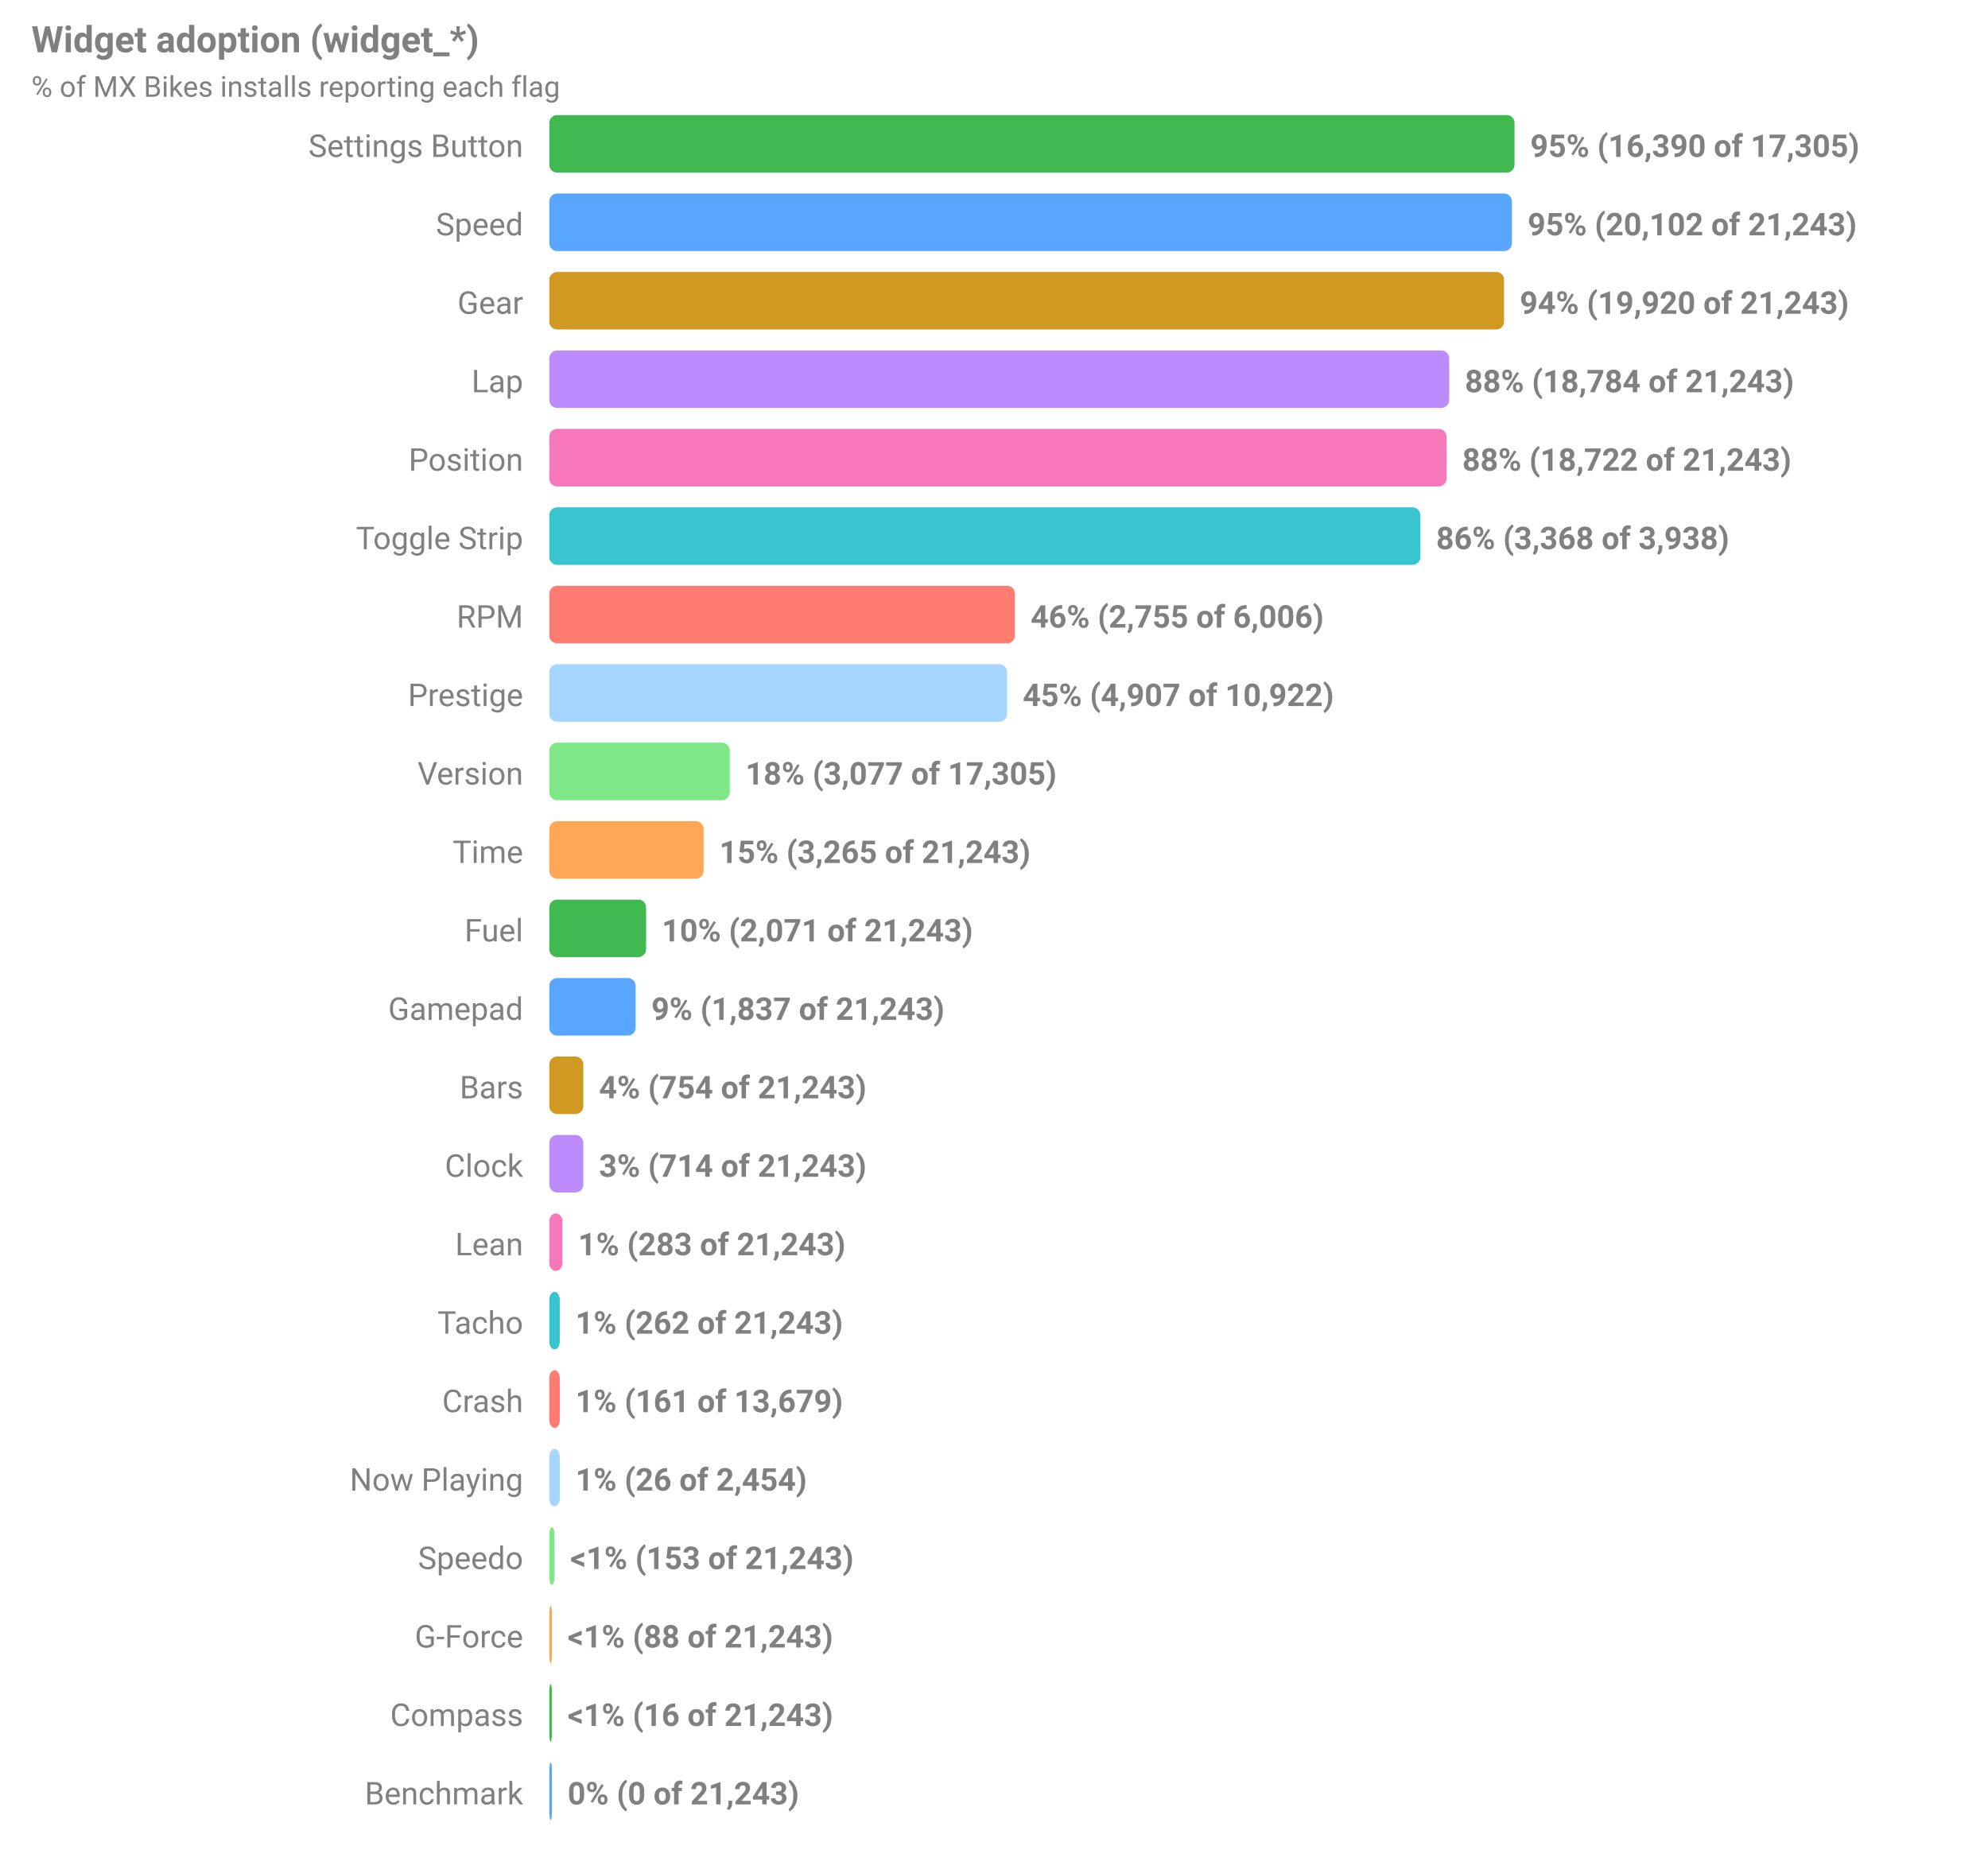
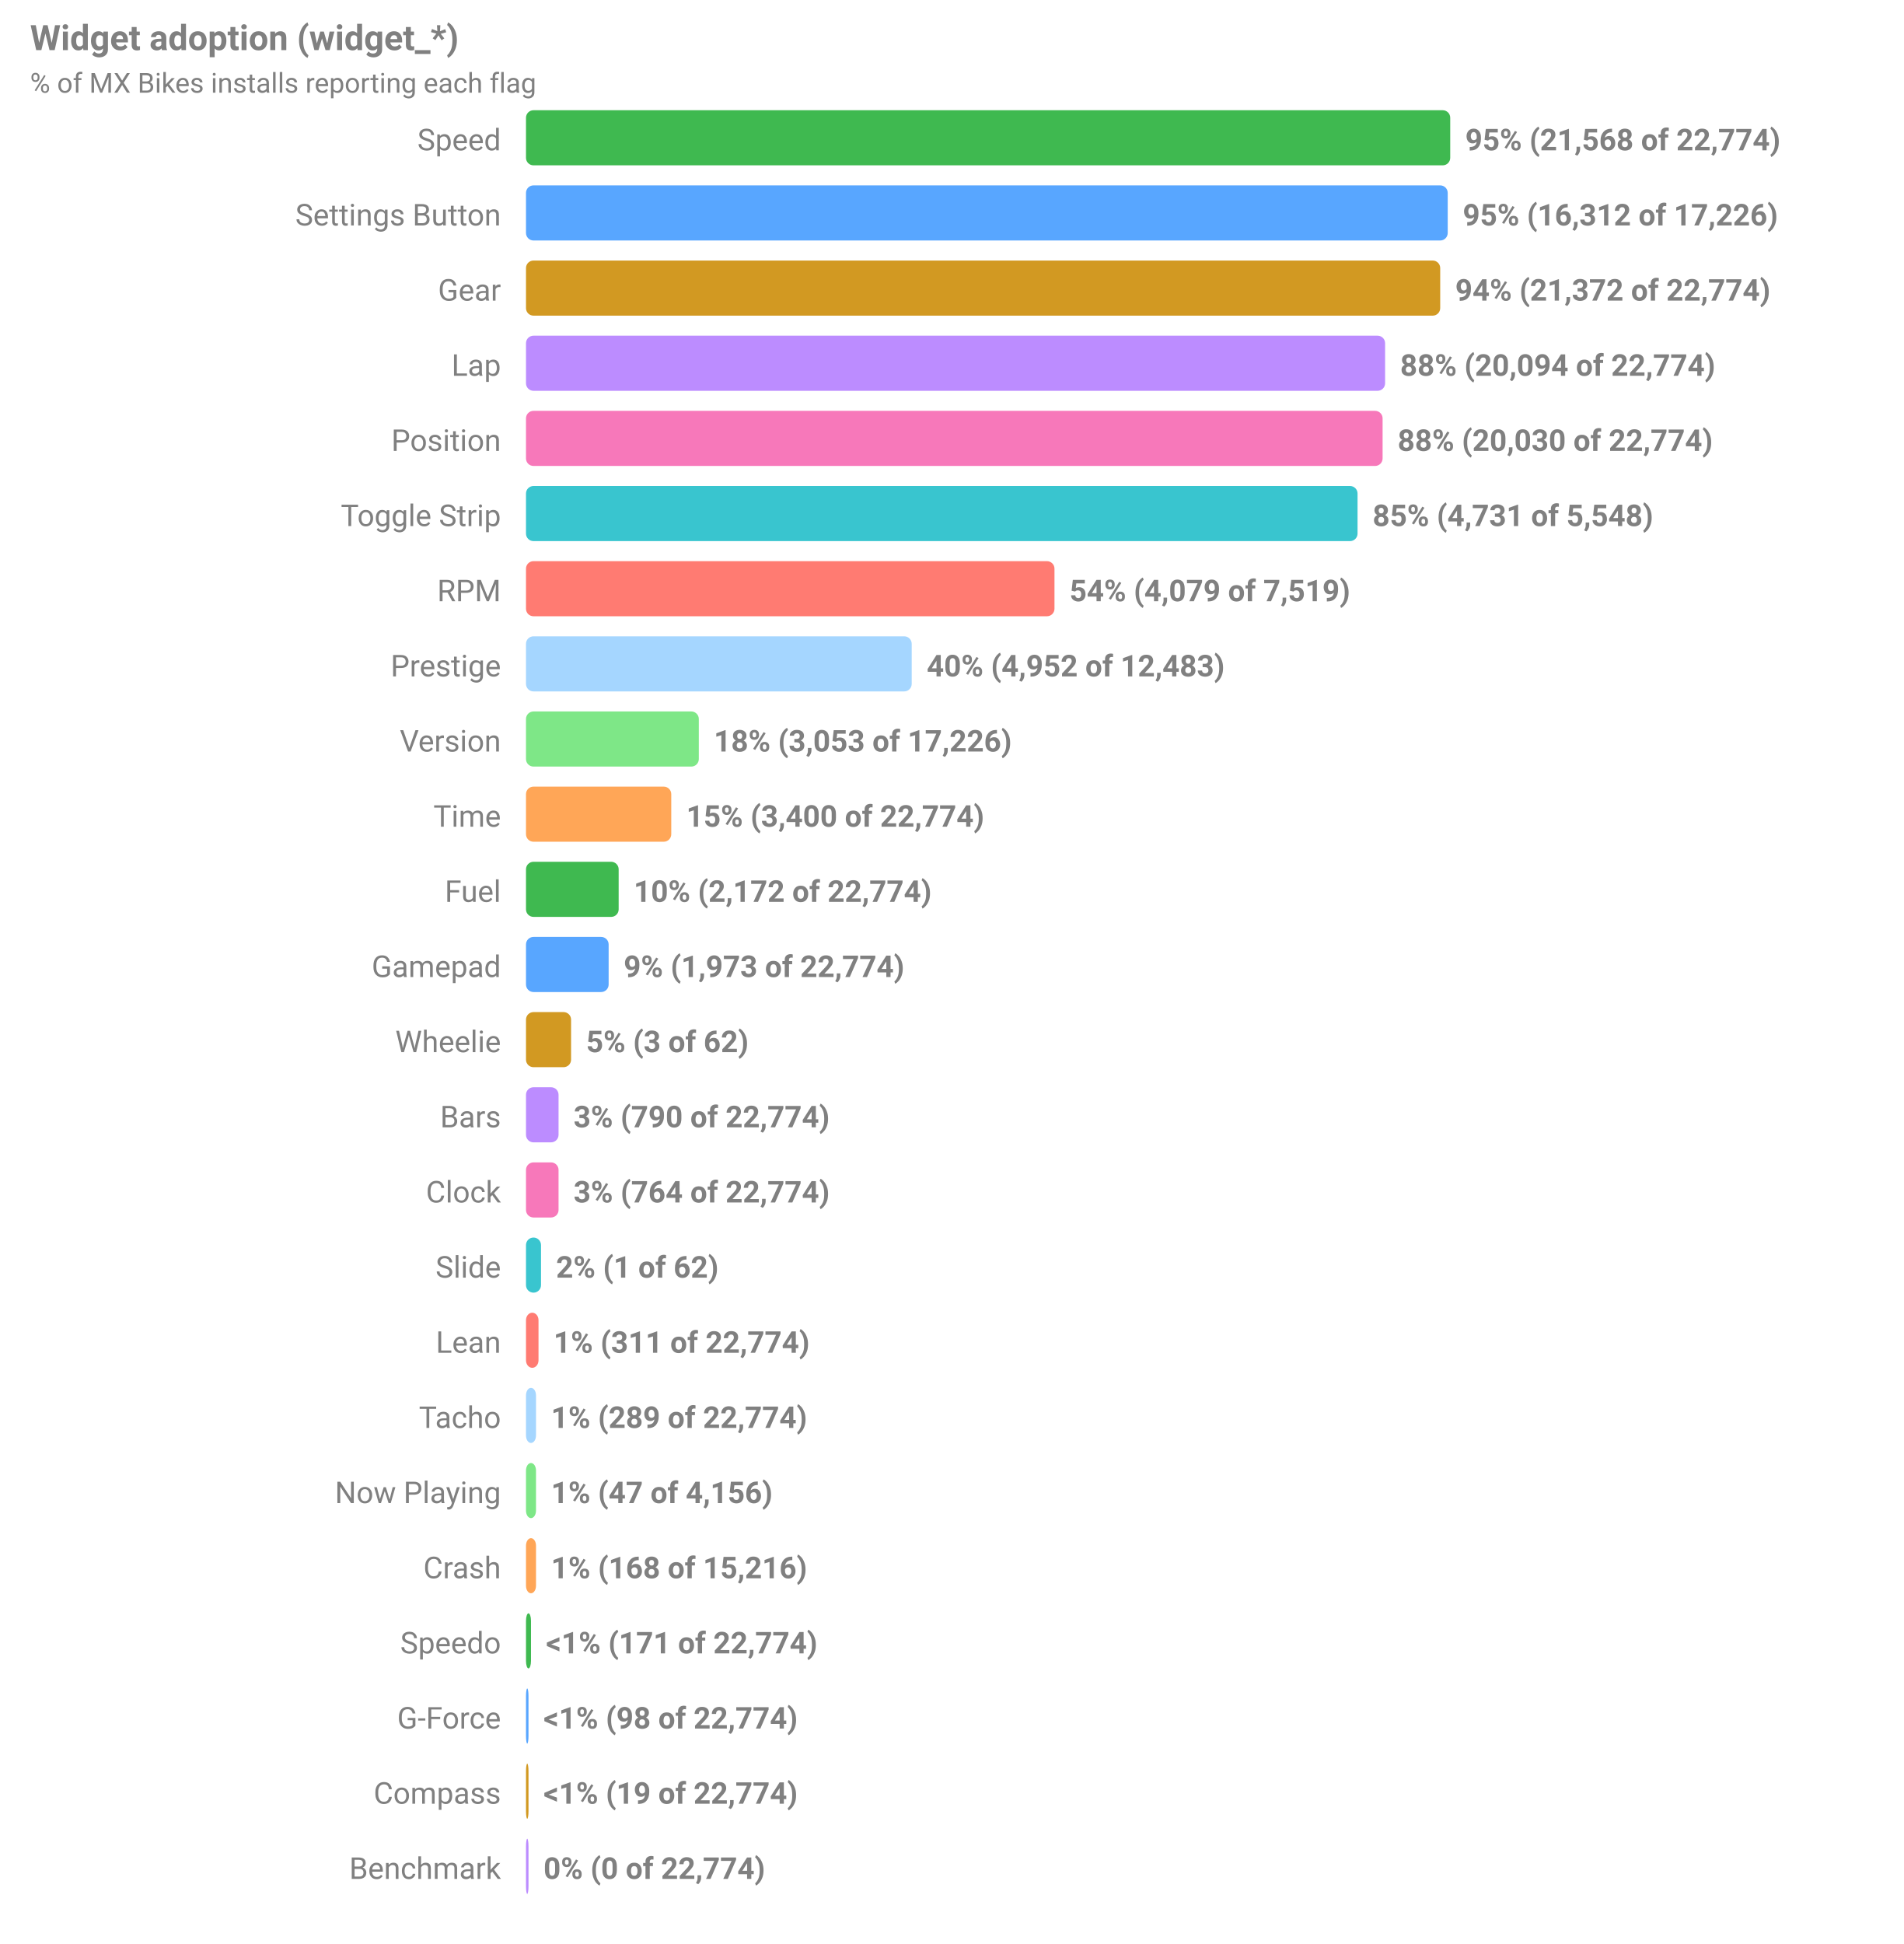
- <svg xmlns="http://www.w3.org/2000/svg" width="760" height="716" viewBox="0 0 760 716" role="img" aria-label="Widget adoption (widget_*)">
+ <svg xmlns="http://www.w3.org/2000/svg" width="760" height="776" viewBox="0 0 760 776" role="img" aria-label="Widget adoption (widget_*)">
  <style>
  text{font-family:-apple-system,BlinkMacSystemFont,'Segoe UI',Roboto,Helvetica,Arial,sans-serif}
  .grid{stroke:#808080;stroke-opacity:.3;stroke-width:1}
  .axis{stroke:#808080;stroke-width:1}
  .lbl{fill:#808080;font-size:12px}
  .val{fill:#808080;font-size:12px;font-weight:600}
  .title{fill:#808080;font-size:14px;font-weight:700}
  .sub{fill:#808080;font-size:11px}
  .gap{fill:#808080;opacity:.12}
  .gaplbl{fill:#808080;font-size:10px;opacity:.85}
+   .mark{stroke:#808080;stroke-opacity:.7;stroke-width:1;stroke-dasharray:2 3}
+   .markbg{fill:#808080;fill-opacity:.22}
+   .marklbl{fill:#808080;font-size:9.5px;font-weight:600}
  .ico{fill:#808080}
  .t1{fill:#e3b341}
  .t2{fill:#d29922}
  .t3{fill:#b7860b}
  .t4{fill:#946f0f}
</style>
  <text x="12" y="20" class="title">Widget adoption (widget_*)</text>
  <text x="12" y="37" class="sub">% of MX Bikes installs reporting each flag</text>
-   <text x="200" y="60" class="lbl" text-anchor="end">Settings Button</text>
-   <rect x="210" y="44" width="369" height="22" rx="3" fill="#3fb950" data-tip="Settings Button: 95% (16,390 of 17,305)" />
-   <text x="585" y="60" class="val">95% (16,390 of 17,305)</text>
-   <text x="200" y="90" class="lbl" text-anchor="end">Speed</text>
-   <rect x="210" y="74" width="368" height="22" rx="3" fill="#58a6ff" data-tip="Speed: 95% (20,102 of 21,243)" />
-   <text x="584" y="90" class="val">95% (20,102 of 21,243)</text>
+   <text x="200" y="60" class="lbl" text-anchor="end">Speed</text>
+   <rect x="210" y="44" width="369" height="22" rx="3" fill="#3fb950" data-tip="Speed: 95% (21,568 of 22,774)" />
+   <text x="585" y="60" class="val">95% (21,568 of 22,774)</text>
+   <text x="200" y="90" class="lbl" text-anchor="end">Settings Button</text>
+   <rect x="210" y="74" width="368" height="22" rx="3" fill="#58a6ff" data-tip="Settings Button: 95% (16,312 of 17,226)" />
+   <text x="584" y="90" class="val">95% (16,312 of 17,226)</text>
  <text x="200" y="120" class="lbl" text-anchor="end">Gear</text>
-   <rect x="210" y="104" width="365" height="22" rx="3" fill="#d29922" data-tip="Gear: 94% (19,920 of 21,243)" />
-   <text x="581" y="120" class="val">94% (19,920 of 21,243)</text>
+   <rect x="210" y="104" width="365" height="22" rx="3" fill="#d29922" data-tip="Gear: 94% (21,372 of 22,774)" />
+   <text x="581" y="120" class="val">94% (21,372 of 22,774)</text>
  <text x="200" y="150" class="lbl" text-anchor="end">Lap</text>
-   <rect x="210" y="134" width="344" height="22" rx="3" fill="#bc8cff" data-tip="Lap: 88% (18,784 of 21,243)" />
-   <text x="560" y="150" class="val">88% (18,784 of 21,243)</text>
+   <rect x="210" y="134" width="343" height="22" rx="3" fill="#bc8cff" data-tip="Lap: 88% (20,094 of 22,774)" />
+   <text x="559" y="150" class="val">88% (20,094 of 22,774)</text>
  <text x="200" y="180" class="lbl" text-anchor="end">Position</text>
-   <rect x="210" y="164" width="343" height="22" rx="3" fill="#f778ba" data-tip="Position: 88% (18,722 of 21,243)" />
-   <text x="559" y="180" class="val">88% (18,722 of 21,243)</text>
+   <rect x="210" y="164" width="342" height="22" rx="3" fill="#f778ba" data-tip="Position: 88% (20,030 of 22,774)" />
+   <text x="558" y="180" class="val">88% (20,030 of 22,774)</text>
  <text x="200" y="210" class="lbl" text-anchor="end">Toggle Strip</text>
-   <rect x="210" y="194" width="333" height="22" rx="3" fill="#39c5cf" data-tip="Toggle Strip: 86% (3,368 of 3,938)" />
-   <text x="549" y="210" class="val">86% (3,368 of 3,938)</text>
+   <rect x="210" y="194" width="332" height="22" rx="3" fill="#39c5cf" data-tip="Toggle Strip: 85% (4,731 of 5,548)" />
+   <text x="548" y="210" class="val">85% (4,731 of 5,548)</text>
  <text x="200" y="240" class="lbl" text-anchor="end">RPM</text>
-   <rect x="210" y="224" width="178" height="22" rx="3" fill="#ff7b72" data-tip="RPM: 46% (2,755 of 6,006)" />
-   <text x="394" y="240" class="val">46% (2,755 of 6,006)</text>
+   <rect x="210" y="224" width="211" height="22" rx="3" fill="#ff7b72" data-tip="RPM: 54% (4,079 of 7,519)" />
+   <text x="427" y="240" class="val">54% (4,079 of 7,519)</text>
  <text x="200" y="270" class="lbl" text-anchor="end">Prestige</text>
-   <rect x="210" y="254" width="175" height="22" rx="3" fill="#a5d6ff" data-tip="Prestige: 45% (4,907 of 10,922)" />
-   <text x="391" y="270" class="val">45% (4,907 of 10,922)</text>
+   <rect x="210" y="254" width="154" height="22" rx="3" fill="#a5d6ff" data-tip="Prestige: 40% (4,952 of 12,483)" />
+   <text x="370" y="270" class="val">40% (4,952 of 12,483)</text>
  <text x="200" y="300" class="lbl" text-anchor="end">Version</text>
-   <rect x="210" y="284" width="69" height="22" rx="3" fill="#7ee787" data-tip="Version: 18% (3,077 of 17,305)" />
-   <text x="285" y="300" class="val">18% (3,077 of 17,305)</text>
+   <rect x="210" y="284" width="69" height="22" rx="3" fill="#7ee787" data-tip="Version: 18% (3,053 of 17,226)" />
+   <text x="285" y="300" class="val">18% (3,053 of 17,226)</text>
  <text x="200" y="330" class="lbl" text-anchor="end">Time</text>
-   <rect x="210" y="314" width="59" height="22" rx="3" fill="#ffa657" data-tip="Time: 15% (3,265 of 21,243)" />
-   <text x="275" y="330" class="val">15% (3,265 of 21,243)</text>
+   <rect x="210" y="314" width="58" height="22" rx="3" fill="#ffa657" data-tip="Time: 15% (3,400 of 22,774)" />
+   <text x="274" y="330" class="val">15% (3,400 of 22,774)</text>
  <text x="200" y="360" class="lbl" text-anchor="end">Fuel</text>
-   <rect x="210" y="344" width="37" height="22" rx="3" fill="#3fb950" data-tip="Fuel: 10% (2,071 of 21,243)" />
-   <text x="253" y="360" class="val">10% (2,071 of 21,243)</text>
+   <rect x="210" y="344" width="37" height="22" rx="3" fill="#3fb950" data-tip="Fuel: 10% (2,172 of 22,774)" />
+   <text x="253" y="360" class="val">10% (2,172 of 22,774)</text>
  <text x="200" y="390" class="lbl" text-anchor="end">Gamepad</text>
-   <rect x="210" y="374" width="33" height="22" rx="3" fill="#58a6ff" data-tip="Gamepad: 9% (1,837 of 21,243)" />
-   <text x="249" y="390" class="val">9% (1,837 of 21,243)</text>
-   <text x="200" y="420" class="lbl" text-anchor="end">Bars</text>
-   <rect x="210" y="404" width="13" height="22" rx="3" fill="#d29922" data-tip="Bars: 4% (754 of 21,243)" />
-   <text x="229" y="420" class="val">4% (754 of 21,243)</text>
-   <text x="200" y="450" class="lbl" text-anchor="end">Clock</text>
-   <rect x="210" y="434" width="13" height="22" rx="3" fill="#bc8cff" data-tip="Clock: 3% (714 of 21,243)" />
-   <text x="229" y="450" class="val">3% (714 of 21,243)</text>
-   <text x="200" y="480" class="lbl" text-anchor="end">Lean</text>
-   <rect x="210" y="464" width="5" height="22" rx="3" fill="#f778ba" data-tip="Lean: 1% (283 of 21,243)" />
-   <text x="221" y="480" class="val">1% (283 of 21,243)</text>
-   <text x="200" y="510" class="lbl" text-anchor="end">Tacho</text>
-   <rect x="210" y="494" width="4" height="22" rx="3" fill="#39c5cf" data-tip="Tacho: 1% (262 of 21,243)" />
-   <text x="220" y="510" class="val">1% (262 of 21,243)</text>
-   <text x="200" y="540" class="lbl" text-anchor="end">Crash</text>
-   <rect x="210" y="524" width="4" height="22" rx="3" fill="#ff7b72" data-tip="Crash: 1% (161 of 13,679)" />
-   <text x="220" y="540" class="val">1% (161 of 13,679)</text>
-   <text x="200" y="570" class="lbl" text-anchor="end">Now Playing</text>
-   <rect x="210" y="554" width="4" height="22" rx="3" fill="#a5d6ff" data-tip="Now Playing: 1% (26 of 2,454)" />
-   <text x="220" y="570" class="val">1% (26 of 2,454)</text>
-   <text x="200" y="600" class="lbl" text-anchor="end">Speedo</text>
-   <rect x="210" y="584" width="2" height="22" rx="3" fill="#7ee787" data-tip="Speedo: &lt;1% (153 of 21,243)" />
-   <text x="218" y="600" class="val">&lt;1% (153 of 21,243)</text>
-   <text x="200" y="630" class="lbl" text-anchor="end">G-Force</text>
-   <rect x="210" y="614" width="1" height="22" rx="3" fill="#ffa657" data-tip="G-Force: &lt;1% (88 of 21,243)" />
-   <text x="217" y="630" class="val">&lt;1% (88 of 21,243)</text>
-   <text x="200" y="660" class="lbl" text-anchor="end">Compass</text>
-   <rect x="210" y="644" width="1" height="22" rx="3" fill="#3fb950" data-tip="Compass: &lt;1% (16 of 21,243)" />
-   <text x="217" y="660" class="val">&lt;1% (16 of 21,243)</text>
-   <text x="200" y="690" class="lbl" text-anchor="end">Benchmark</text>
-   <rect x="210" y="674" width="1" height="22" rx="3" fill="#58a6ff" data-tip="Benchmark: 0% (0 of 21,243)" />
-   <text x="217" y="690" class="val">0% (0 of 21,243)</text>
+   <rect x="210" y="374" width="33" height="22" rx="3" fill="#58a6ff" data-tip="Gamepad: 9% (1,973 of 22,774)" />
+   <text x="249" y="390" class="val">9% (1,973 of 22,774)</text>
+   <text x="200" y="420" class="lbl" text-anchor="end">Wheelie</text>
+   <rect x="210" y="404" width="18" height="22" rx="3" fill="#d29922" data-tip="Wheelie: 5% (3 of 62)" />
+   <text x="234" y="420" class="val">5% (3 of 62)</text>
+   <text x="200" y="450" class="lbl" text-anchor="end">Bars</text>
+   <rect x="210" y="434" width="13" height="22" rx="3" fill="#bc8cff" data-tip="Bars: 3% (790 of 22,774)" />
+   <text x="229" y="450" class="val">3% (790 of 22,774)</text>
+   <text x="200" y="480" class="lbl" text-anchor="end">Clock</text>
+   <rect x="210" y="464" width="13" height="22" rx="3" fill="#f778ba" data-tip="Clock: 3% (764 of 22,774)" />
+   <text x="229" y="480" class="val">3% (764 of 22,774)</text>
+   <text x="200" y="510" class="lbl" text-anchor="end">Slide</text>
+   <rect x="210" y="494" width="6" height="22" rx="3" fill="#39c5cf" data-tip="Slide: 2% (1 of 62)" />
+   <text x="222" y="510" class="val">2% (1 of 62)</text>
+   <text x="200" y="540" class="lbl" text-anchor="end">Lean</text>
+   <rect x="210" y="524" width="5" height="22" rx="3" fill="#ff7b72" data-tip="Lean: 1% (311 of 22,774)" />
+   <text x="221" y="540" class="val">1% (311 of 22,774)</text>
+   <text x="200" y="570" class="lbl" text-anchor="end">Tacho</text>
+   <rect x="210" y="554" width="4" height="22" rx="3" fill="#a5d6ff" data-tip="Tacho: 1% (289 of 22,774)" />
+   <text x="220" y="570" class="val">1% (289 of 22,774)</text>
+   <text x="200" y="600" class="lbl" text-anchor="end">Now Playing</text>
+   <rect x="210" y="584" width="4" height="22" rx="3" fill="#7ee787" data-tip="Now Playing: 1% (47 of 4,156)" />
+   <text x="220" y="600" class="val">1% (47 of 4,156)</text>
+   <text x="200" y="630" class="lbl" text-anchor="end">Crash</text>
+   <rect x="210" y="614" width="4" height="22" rx="3" fill="#ffa657" data-tip="Crash: 1% (168 of 15,216)" />
+   <text x="220" y="630" class="val">1% (168 of 15,216)</text>
+   <text x="200" y="660" class="lbl" text-anchor="end">Speedo</text>
+   <rect x="210" y="644" width="2" height="22" rx="3" fill="#3fb950" data-tip="Speedo: &lt;1% (171 of 22,774)" />
+   <text x="218" y="660" class="val">&lt;1% (171 of 22,774)</text>
+   <text x="200" y="690" class="lbl" text-anchor="end">G-Force</text>
+   <rect x="210" y="674" width="1" height="22" rx="3" fill="#58a6ff" data-tip="G-Force: &lt;1% (98 of 22,774)" />
+   <text x="217" y="690" class="val">&lt;1% (98 of 22,774)</text>
+   <text x="200" y="720" class="lbl" text-anchor="end">Compass</text>
+   <rect x="210" y="704" width="1" height="22" rx="3" fill="#d29922" data-tip="Compass: &lt;1% (19 of 22,774)" />
+   <text x="217" y="720" class="val">&lt;1% (19 of 22,774)</text>
+   <text x="200" y="750" class="lbl" text-anchor="end">Benchmark</text>
+   <rect x="210" y="734" width="1" height="22" rx="3" fill="#bc8cff" data-tip="Benchmark: 0% (0 of 22,774)" />
+   <text x="217" y="750" class="val">0% (0 of 22,774)</text>
</svg>
